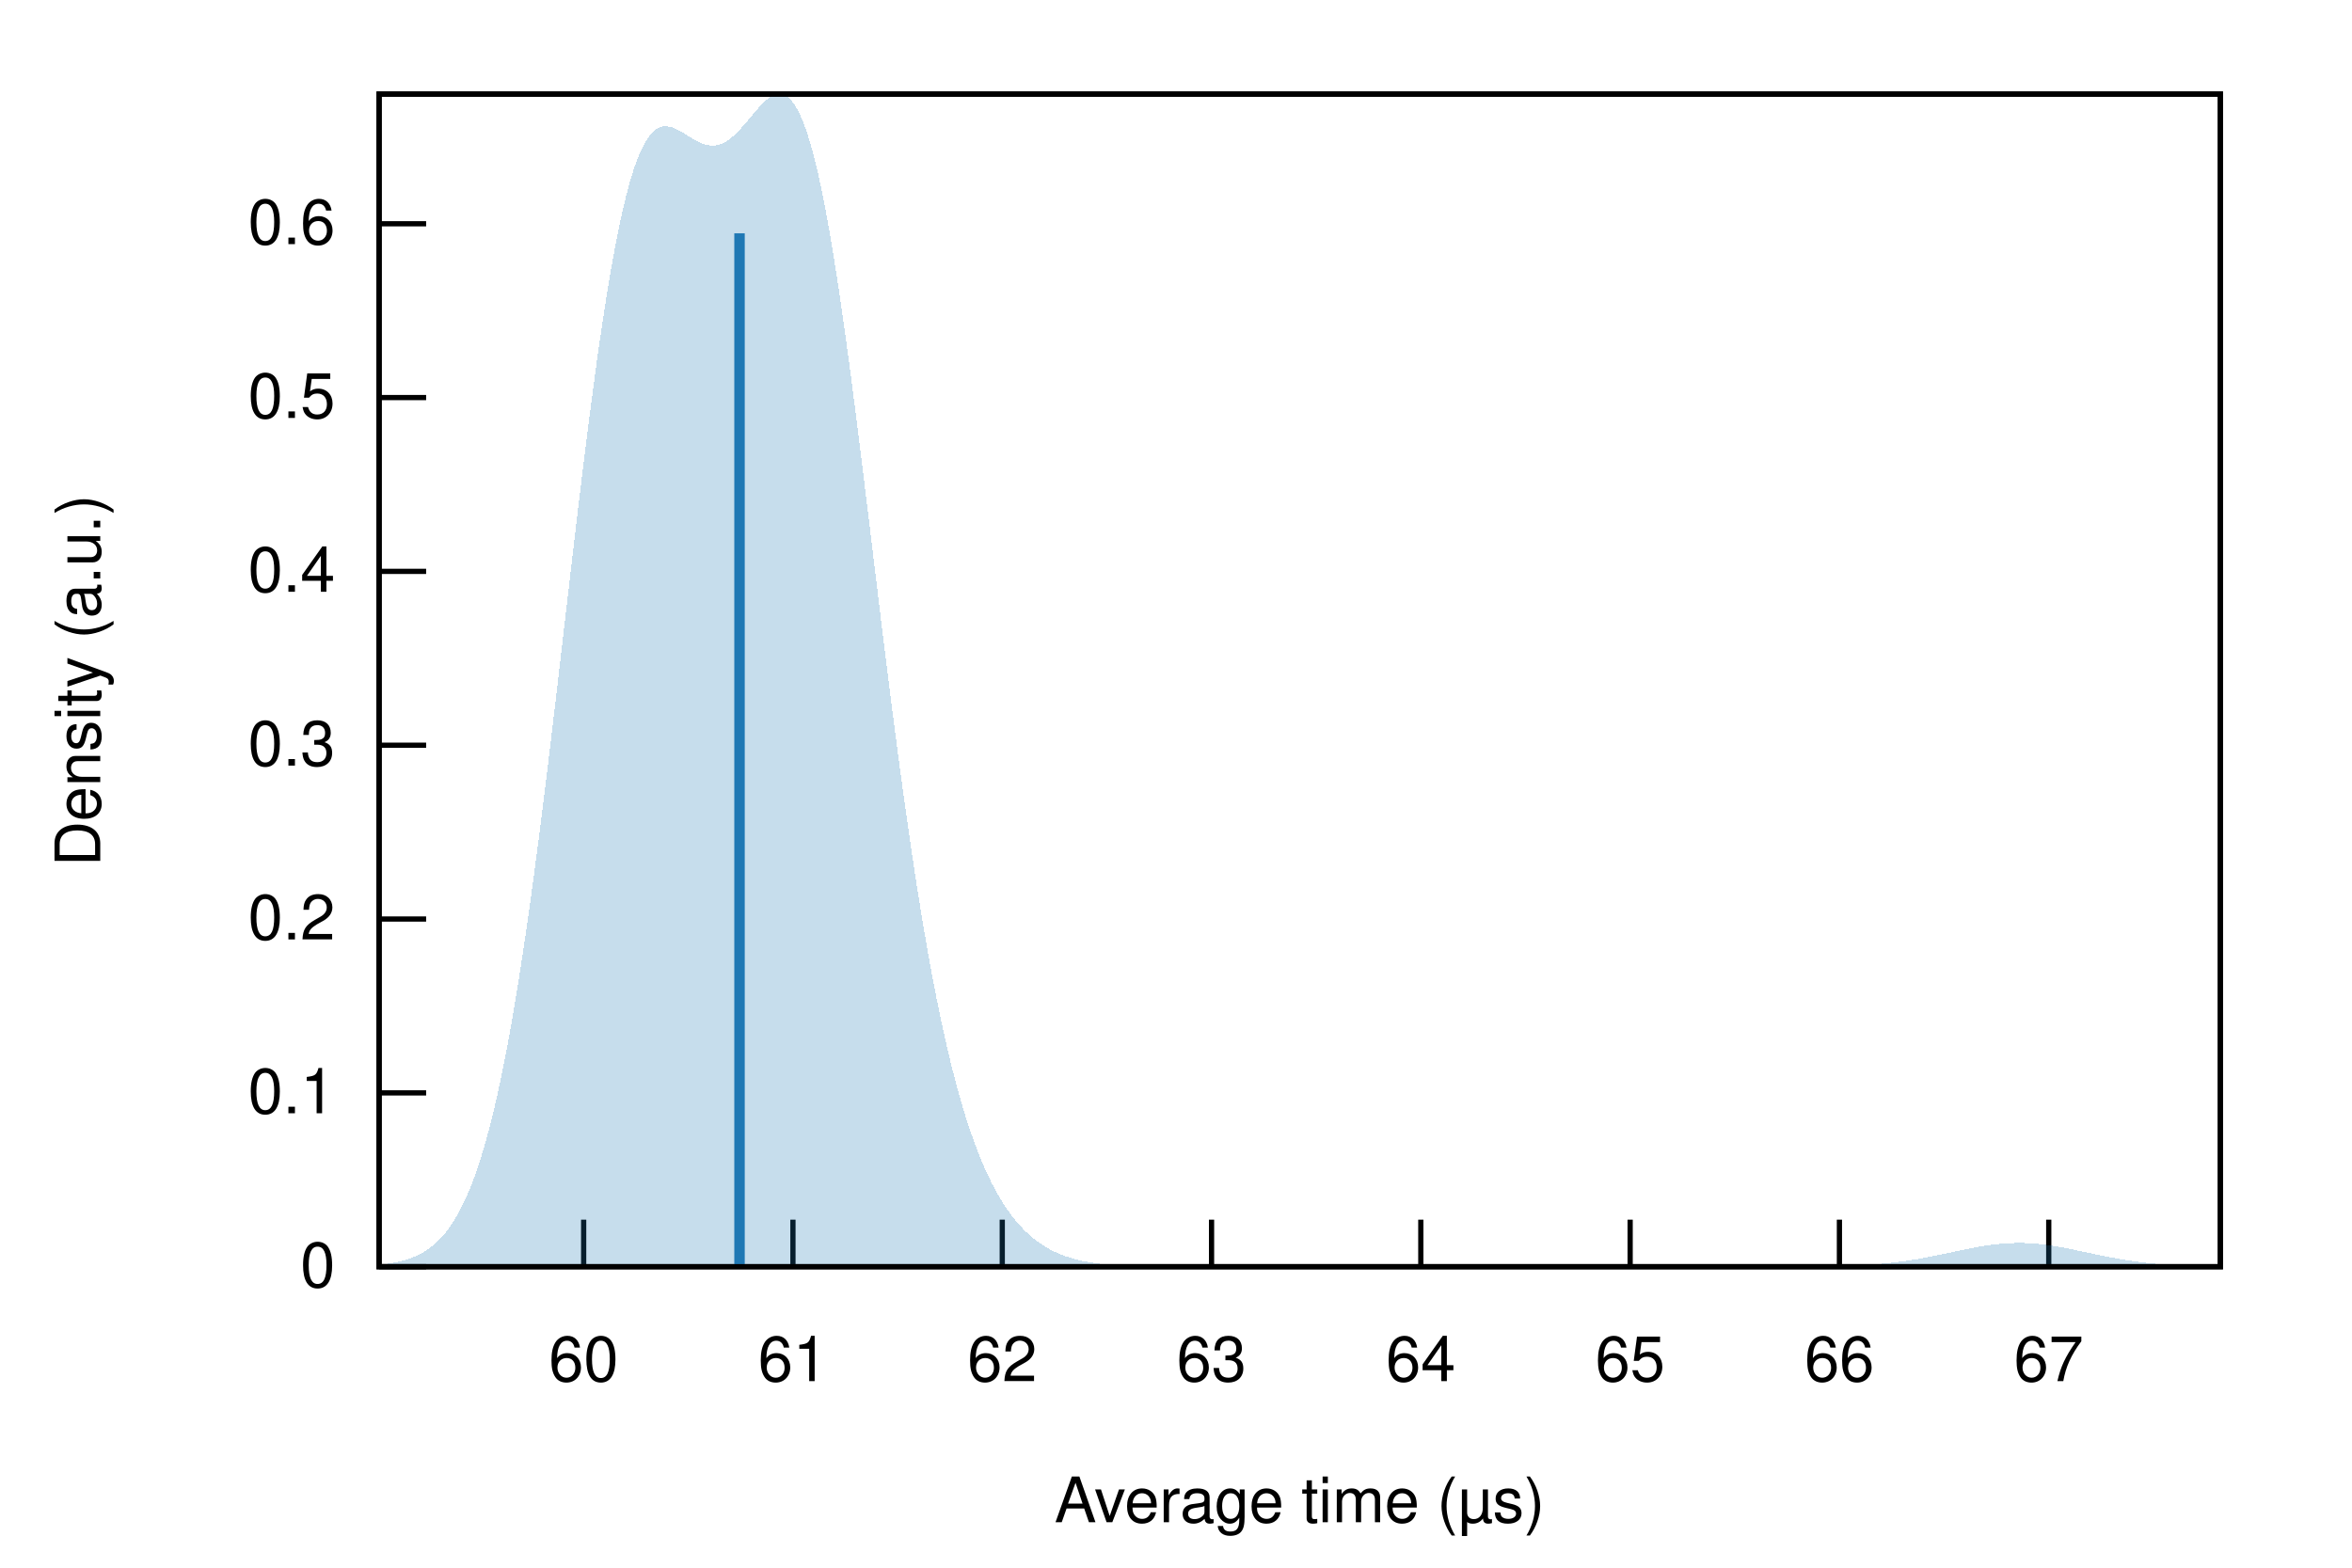
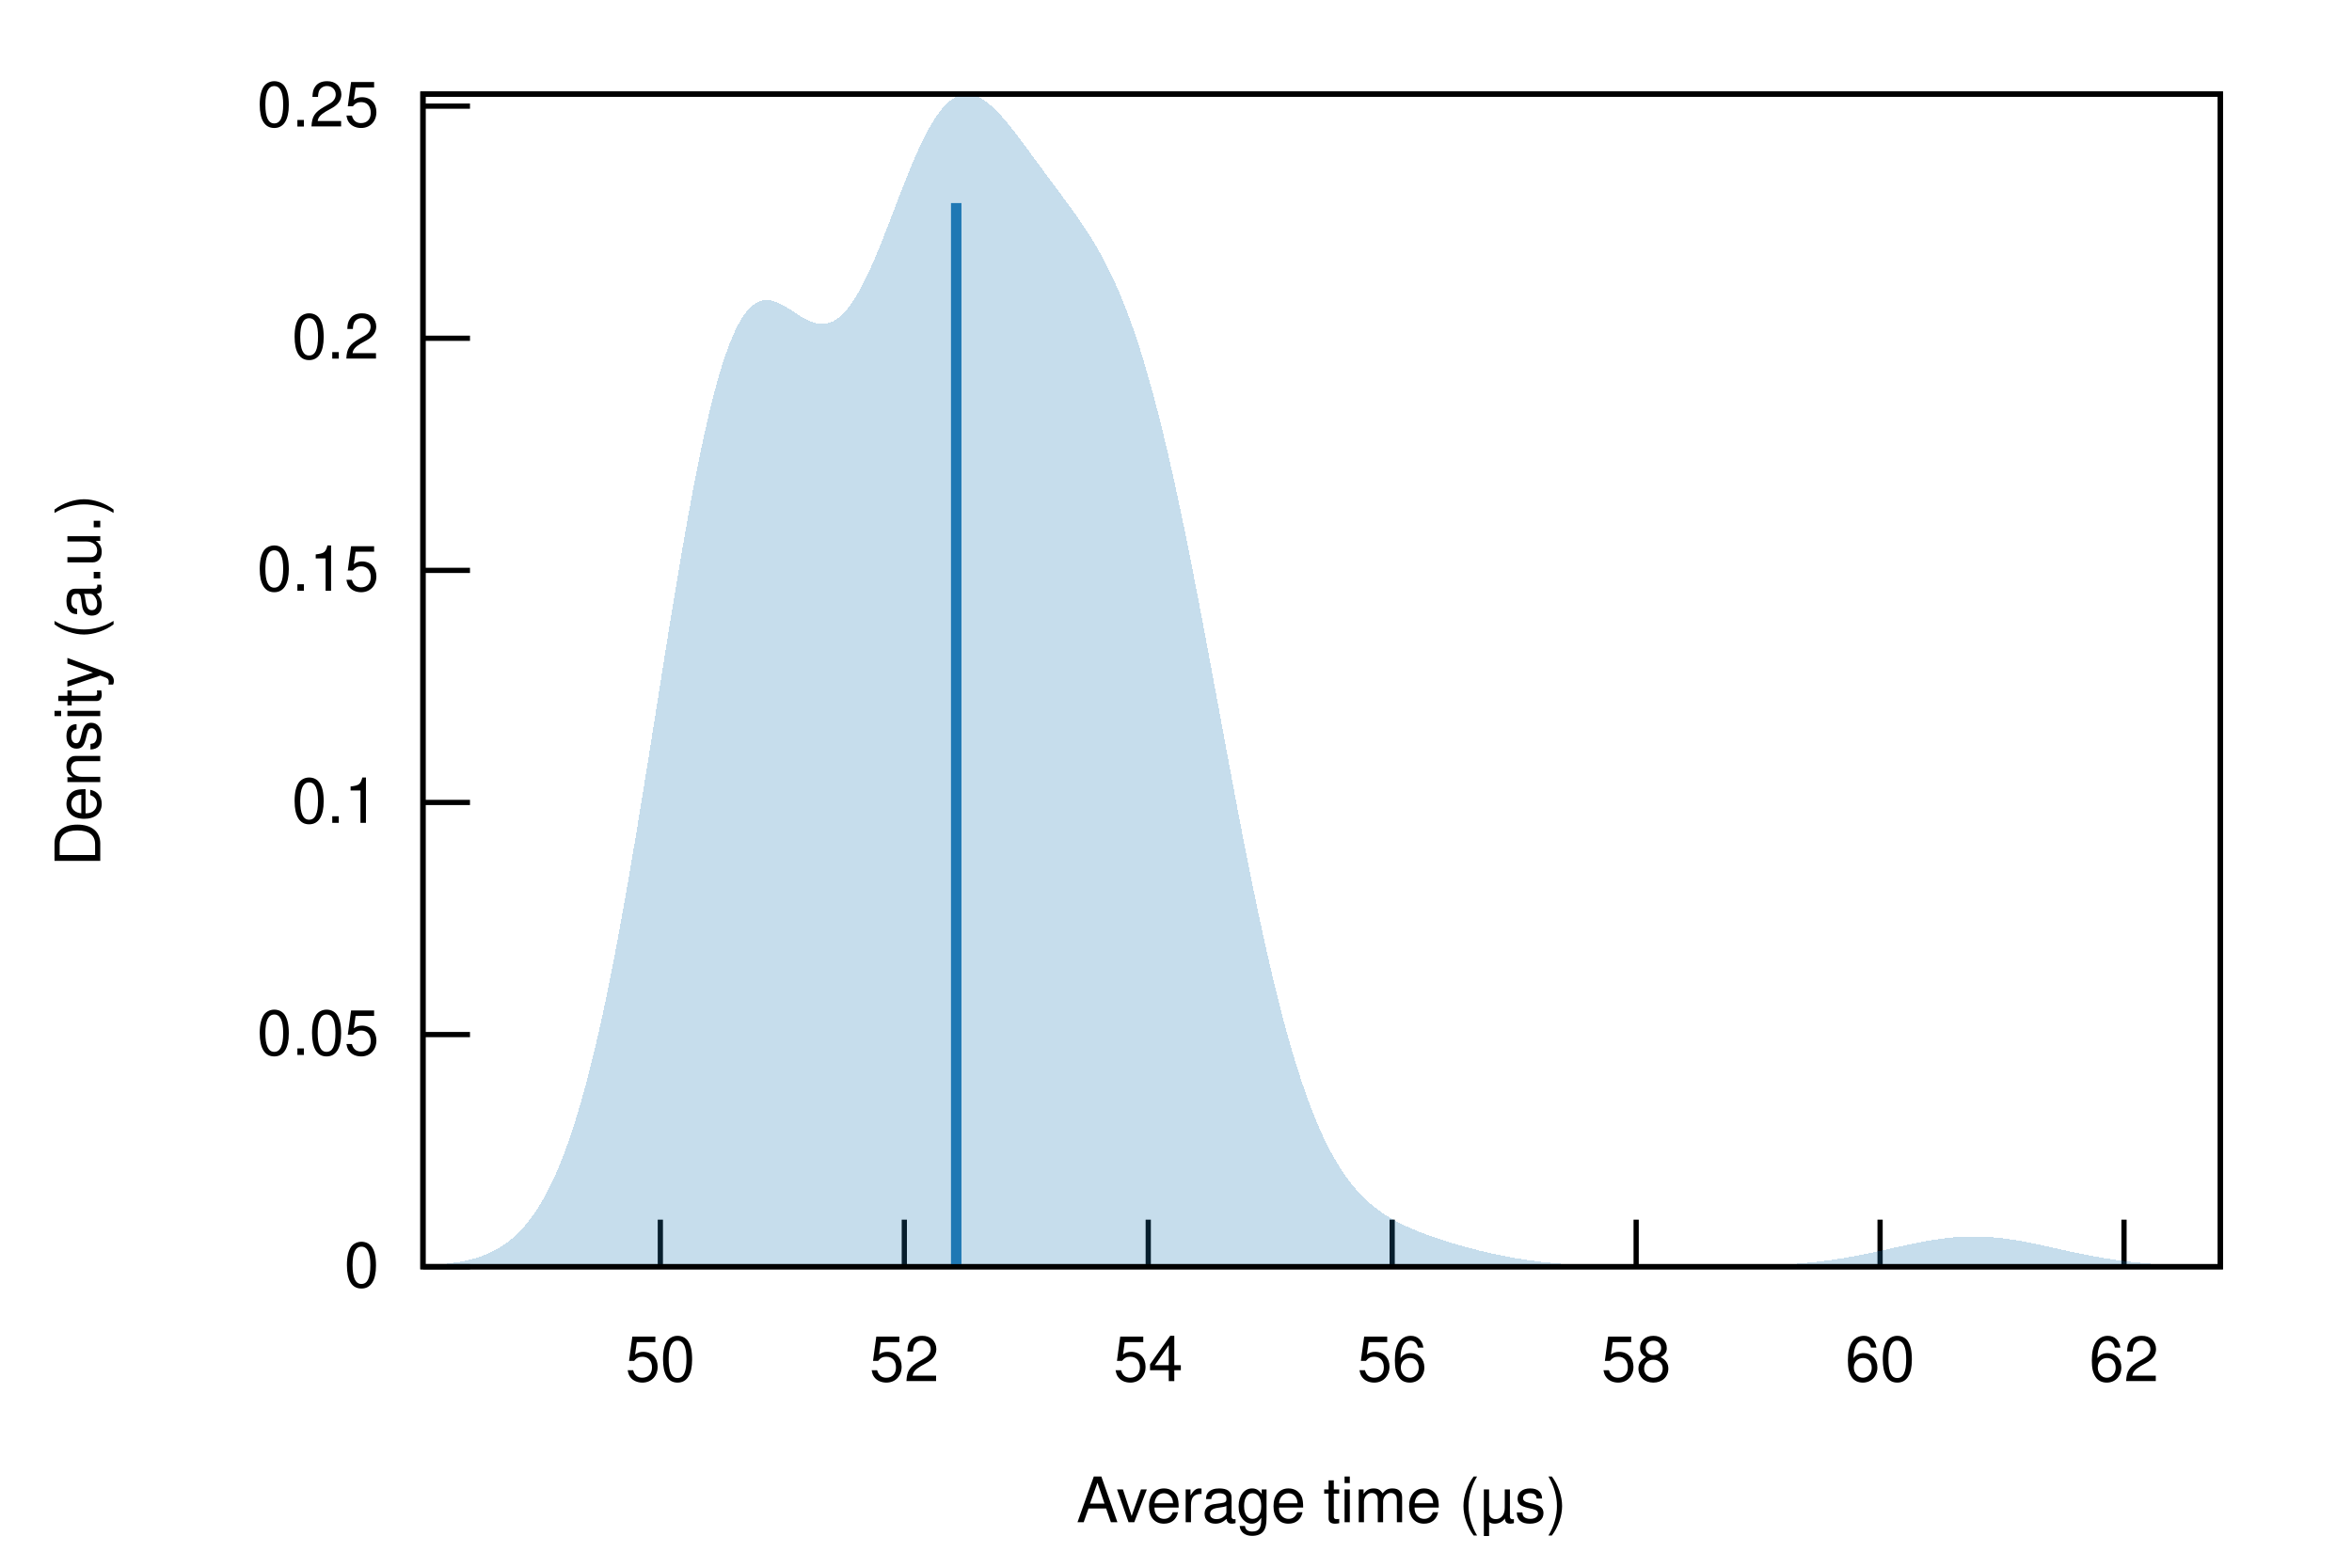
<svg xmlns="http://www.w3.org/2000/svg" xmlns:xlink="http://www.w3.org/1999/xlink" viewBox="0 0 450 300">
  <g id="gnuplot_canvas">
    <rect x="0" y="0" width="450" height="300" fill="none" />
    <defs>
      <circle id="gpDot" r="0.5" stroke-width="0.5" stroke="currentColor" />
      <path id="gpPt0" stroke-width="0.222" stroke="currentColor" d="M-1,0 h2 M0,-1 v2" />
      <path id="gpPt1" stroke-width="0.222" stroke="currentColor" d="M-1,-1 L1,1 M1,-1 L-1,1" />
      <path id="gpPt2" stroke-width="0.222" stroke="currentColor" d="M-1,0 L1,0 M0,-1 L0,1 M-1,-1 L1,1 M-1,1 L1,-1" />
      <rect id="gpPt3" stroke-width="0.222" stroke="currentColor" x="-1" y="-1" width="2" height="2" />
      <rect id="gpPt4" stroke-width="0.222" stroke="currentColor" fill="currentColor" x="-1" y="-1" width="2" height="2" />
      <circle id="gpPt5" stroke-width="0.222" stroke="currentColor" cx="0" cy="0" r="1" />
      <use xlink:href="#gpPt5" id="gpPt6" fill="currentColor" stroke="none" />
      <path id="gpPt7" stroke-width="0.222" stroke="currentColor" d="M0,-1.33 L-1.33,0.67 L1.33,0.67 z" />
      <use xlink:href="#gpPt7" id="gpPt8" fill="currentColor" stroke="none" />
      <use xlink:href="#gpPt7" id="gpPt9" stroke="currentColor" transform="rotate(180)" />
      <use xlink:href="#gpPt9" id="gpPt10" fill="currentColor" stroke="none" />
      <use xlink:href="#gpPt3" id="gpPt11" stroke="currentColor" transform="rotate(45)" />
      <use xlink:href="#gpPt11" id="gpPt12" fill="currentColor" stroke="none" />
      <path id="gpPt13" stroke-width="0.222" stroke="currentColor" d="M0,1.330 L1.265,0.411 L0.782,-1.067 L-0.782,-1.076 L-1.265,0.411 z" />
      <use xlink:href="#gpPt13" id="gpPt14" fill="currentColor" stroke="none" />
      <filter id="textbox" filterUnits="objectBoundingBox" x="0" y="0" height="1" width="1">
        <feFlood flood-color="white" flood-opacity="1" result="bgnd" />
        <feComposite in="SourceGraphic" in2="bgnd" operator="atop" />
      </filter>
      <filter id="greybox" filterUnits="objectBoundingBox" x="0" y="0" height="1" width="1">
        <feFlood flood-color="lightgrey" flood-opacity="1" result="grey" />
        <feComposite in="SourceGraphic" in2="grey" operator="atop" />
      </filter>
    </defs>
    <g fill="none" color="white" stroke="currentColor" stroke-width="1.00" stroke-linecap="butt" stroke-linejoin="miter">
</g>
    <g fill="none" color="black" stroke="currentColor" stroke-width="1.00" stroke-linecap="butt" stroke-linejoin="miter">
-       <path stroke="black" d="M72.53,242.40 L81.53,242.40  " />
-       <g transform="translate(64.14,246.30)" stroke="none" fill="black" font-family="Helvetica" font-size="12.00" text-anchor="end">
+       <path stroke="black" d="M80.92,242.40 L89.92,242.40  " />
+       <g transform="translate(72.53,246.30)" stroke="none" fill="black" font-family="Helvetica" font-size="12.00" text-anchor="end">
        <text>
          <tspan font-family="Helvetica"> 0</tspan>
        </text>
      </g>
    </g>
    <g fill="none" color="black" stroke="currentColor" stroke-width="1.00" stroke-linecap="butt" stroke-linejoin="miter">
-       <path stroke="black" d="M72.53,209.14 L81.53,209.14  " />
-       <g transform="translate(64.14,213.04)" stroke="none" fill="black" font-family="Helvetica" font-size="12.00" text-anchor="end">
+       <path stroke="black" d="M80.92,197.98 L89.92,197.98  " />
+       <g transform="translate(72.53,201.88)" stroke="none" fill="black" font-family="Helvetica" font-size="12.00" text-anchor="end">
+         <text>
+           <tspan font-family="Helvetica"> 0.05</tspan>
+         </text>
+       </g>
+     </g>
+     <g fill="none" color="black" stroke="currentColor" stroke-width="1.00" stroke-linecap="butt" stroke-linejoin="miter">
+       <path stroke="black" d="M80.92,153.56 L89.92,153.56  " />
+       <g transform="translate(72.53,157.46)" stroke="none" fill="black" font-family="Helvetica" font-size="12.00" text-anchor="end">
        <text>
          <tspan font-family="Helvetica"> 0.1</tspan>
        </text>
      </g>
    </g>
    <g fill="none" color="black" stroke="currentColor" stroke-width="1.00" stroke-linecap="butt" stroke-linejoin="miter">
-       <path stroke="black" d="M72.53,175.87 L81.53,175.87  " />
-       <g transform="translate(64.14,179.77)" stroke="none" fill="black" font-family="Helvetica" font-size="12.00" text-anchor="end">
+       <path stroke="black" d="M80.92,109.15 L89.92,109.15  " />
+       <g transform="translate(72.53,113.05)" stroke="none" fill="black" font-family="Helvetica" font-size="12.00" text-anchor="end">
+         <text>
+           <tspan font-family="Helvetica"> 0.15</tspan>
+         </text>
+       </g>
+     </g>
+     <g fill="none" color="black" stroke="currentColor" stroke-width="1.00" stroke-linecap="butt" stroke-linejoin="miter">
+       <path stroke="black" d="M80.92,64.73 L89.92,64.73  " />
+       <g transform="translate(72.53,68.63)" stroke="none" fill="black" font-family="Helvetica" font-size="12.00" text-anchor="end">
        <text>
          <tspan font-family="Helvetica"> 0.2</tspan>
        </text>
      </g>
    </g>
    <g fill="none" color="black" stroke="currentColor" stroke-width="1.00" stroke-linecap="butt" stroke-linejoin="miter">
-       <path stroke="black" d="M72.53,142.61 L81.53,142.61  " />
-       <g transform="translate(64.14,146.51)" stroke="none" fill="black" font-family="Helvetica" font-size="12.00" text-anchor="end">
+       <path stroke="black" d="M80.92,20.31 L89.92,20.31  " />
+       <g transform="translate(72.53,24.21)" stroke="none" fill="black" font-family="Helvetica" font-size="12.00" text-anchor="end">
        <text>
-           <tspan font-family="Helvetica"> 0.3</tspan>
+           <tspan font-family="Helvetica"> 0.25</tspan>
        </text>
      </g>
    </g>
    <g fill="none" color="black" stroke="currentColor" stroke-width="1.00" stroke-linecap="butt" stroke-linejoin="miter">
-       <path stroke="black" d="M72.53,109.34 L81.53,109.34  " />
-       <g transform="translate(64.14,113.24)" stroke="none" fill="black" font-family="Helvetica" font-size="12.00" text-anchor="end">
+       <path stroke="black" d="M126.34,242.40 L126.34,233.40  " />
+       <g transform="translate(126.34,264.30)" stroke="none" fill="black" font-family="Helvetica" font-size="12.00" text-anchor="middle">
        <text>
-           <tspan font-family="Helvetica"> 0.4</tspan>
+           <tspan font-family="Helvetica"> 50</tspan>
        </text>
      </g>
    </g>
    <g fill="none" color="black" stroke="currentColor" stroke-width="1.00" stroke-linecap="butt" stroke-linejoin="miter">
-       <path stroke="black" d="M72.53,76.08 L81.53,76.08  " />
-       <g transform="translate(64.14,79.98)" stroke="none" fill="black" font-family="Helvetica" font-size="12.00" text-anchor="end">
+       <path stroke="black" d="M173.02,242.40 L173.02,233.40  " />
+       <g transform="translate(173.02,264.30)" stroke="none" fill="black" font-family="Helvetica" font-size="12.00" text-anchor="middle">
        <text>
-           <tspan font-family="Helvetica"> 0.5</tspan>
+           <tspan font-family="Helvetica"> 52</tspan>
        </text>
      </g>
    </g>
    <g fill="none" color="black" stroke="currentColor" stroke-width="1.00" stroke-linecap="butt" stroke-linejoin="miter">
-       <path stroke="black" d="M72.53,42.82 L81.53,42.82  " />
-       <g transform="translate(64.14,46.72)" stroke="none" fill="black" font-family="Helvetica" font-size="12.00" text-anchor="end">
+       <path stroke="black" d="M219.69,242.40 L219.69,233.40  " />
+       <g transform="translate(219.69,264.30)" stroke="none" fill="black" font-family="Helvetica" font-size="12.00" text-anchor="middle">
        <text>
-           <tspan font-family="Helvetica"> 0.6</tspan>
+           <tspan font-family="Helvetica"> 54</tspan>
        </text>
      </g>
    </g>
    <g fill="none" color="black" stroke="currentColor" stroke-width="1.00" stroke-linecap="butt" stroke-linejoin="miter">
-       <path stroke="black" d="M111.67,242.40 L111.67,233.40  " />
-       <g transform="translate(111.67,264.30)" stroke="none" fill="black" font-family="Helvetica" font-size="12.00" text-anchor="middle">
+       <path stroke="black" d="M266.36,242.40 L266.36,233.40  " />
+       <g transform="translate(266.36,264.30)" stroke="none" fill="black" font-family="Helvetica" font-size="12.00" text-anchor="middle">
+         <text>
+           <tspan font-family="Helvetica"> 56</tspan>
+         </text>
+       </g>
+     </g>
+     <g fill="none" color="black" stroke="currentColor" stroke-width="1.00" stroke-linecap="butt" stroke-linejoin="miter">
+       <path stroke="black" d="M313.04,242.40 L313.04,233.40  " />
+       <g transform="translate(313.04,264.30)" stroke="none" fill="black" font-family="Helvetica" font-size="12.00" text-anchor="middle">
+         <text>
+           <tspan font-family="Helvetica"> 58</tspan>
+         </text>
+       </g>
+     </g>
+     <g fill="none" color="black" stroke="currentColor" stroke-width="1.00" stroke-linecap="butt" stroke-linejoin="miter">
+       <path stroke="black" d="M359.71,242.40 L359.71,233.40  " />
+       <g transform="translate(359.71,264.30)" stroke="none" fill="black" font-family="Helvetica" font-size="12.00" text-anchor="middle">
        <text>
          <tspan font-family="Helvetica"> 60</tspan>
        </text>
      </g>
    </g>
    <g fill="none" color="black" stroke="currentColor" stroke-width="1.00" stroke-linecap="butt" stroke-linejoin="miter">
-       <path stroke="black" d="M151.71,242.40 L151.71,233.40  " />
-       <g transform="translate(151.71,264.30)" stroke="none" fill="black" font-family="Helvetica" font-size="12.00" text-anchor="middle">
-         <text>
-           <tspan font-family="Helvetica"> 61</tspan>
-         </text>
-       </g>
-     </g>
-     <g fill="none" color="black" stroke="currentColor" stroke-width="1.00" stroke-linecap="butt" stroke-linejoin="miter">
-       <path stroke="black" d="M191.76,242.40 L191.76,233.40  " />
-       <g transform="translate(191.76,264.30)" stroke="none" fill="black" font-family="Helvetica" font-size="12.00" text-anchor="middle">
+       <path stroke="black" d="M406.38,242.40 L406.38,233.40  " />
+       <g transform="translate(406.38,264.30)" stroke="none" fill="black" font-family="Helvetica" font-size="12.00" text-anchor="middle">
        <text>
          <tspan font-family="Helvetica"> 62</tspan>
        </text>
      </g>
    </g>
    <g fill="none" color="black" stroke="currentColor" stroke-width="1.00" stroke-linecap="butt" stroke-linejoin="miter">
-       <path stroke="black" d="M231.80,242.40 L231.80,233.40  " />
-       <g transform="translate(231.80,264.30)" stroke="none" fill="black" font-family="Helvetica" font-size="12.00" text-anchor="middle">
-         <text>
-           <tspan font-family="Helvetica"> 63</tspan>
-         </text>
-       </g>
-     </g>
-     <g fill="none" color="black" stroke="currentColor" stroke-width="1.00" stroke-linecap="butt" stroke-linejoin="miter">
-       <path stroke="black" d="M271.84,242.40 L271.84,233.40  " />
-       <g transform="translate(271.84,264.30)" stroke="none" fill="black" font-family="Helvetica" font-size="12.00" text-anchor="middle">
-         <text>
-           <tspan font-family="Helvetica"> 64</tspan>
-         </text>
-       </g>
-     </g>
-     <g fill="none" color="black" stroke="currentColor" stroke-width="1.00" stroke-linecap="butt" stroke-linejoin="miter">
-       <path stroke="black" d="M311.89,242.40 L311.89,233.40  " />
-       <g transform="translate(311.89,264.30)" stroke="none" fill="black" font-family="Helvetica" font-size="12.00" text-anchor="middle">
-         <text>
-           <tspan font-family="Helvetica"> 65</tspan>
-         </text>
-       </g>
-     </g>
-     <g fill="none" color="black" stroke="currentColor" stroke-width="1.00" stroke-linecap="butt" stroke-linejoin="miter">
-       <path stroke="black" d="M351.93,242.40 L351.93,233.40  " />
-       <g transform="translate(351.93,264.30)" stroke="none" fill="black" font-family="Helvetica" font-size="12.00" text-anchor="middle">
-         <text>
-           <tspan font-family="Helvetica"> 66</tspan>
-         </text>
-       </g>
-     </g>
-     <g fill="none" color="black" stroke="currentColor" stroke-width="1.00" stroke-linecap="butt" stroke-linejoin="miter">
-       <path stroke="black" d="M391.98,242.40 L391.98,233.40  " />
-       <g transform="translate(391.98,264.30)" stroke="none" fill="black" font-family="Helvetica" font-size="12.00" text-anchor="middle">
-         <text>
-           <tspan font-family="Helvetica"> 67</tspan>
-         </text>
-       </g>
-     </g>
-     <g fill="none" color="black" stroke="currentColor" stroke-width="1.00" stroke-linecap="butt" stroke-linejoin="miter">
</g>
    <g fill="none" color="black" stroke="currentColor" stroke-width="1.00" stroke-linecap="butt" stroke-linejoin="miter">
-       <path stroke="black" d="M72.53,18.01 L72.53,242.40 L424.82,242.40 L424.82,18.01 L72.53,18.01 Z  " />
+       <path stroke="black" d="M80.92,18.01 L80.92,242.40 L424.82,242.40 L424.82,18.01 L80.92,18.01 Z  " />
    </g>
    <g fill="none" color="black" stroke="currentColor" stroke-width="1.00" stroke-linecap="butt" stroke-linejoin="miter">
</g>
    <g id="gnuplot_plot_1">
      <g fill="none" color="black" stroke="currentColor" stroke-width="1.00" stroke-linecap="butt" stroke-linejoin="miter">
        <g stroke="none" shape-rendering="crispEdges">
-           <polygon fill="rgb( 31, 120, 180)" fill-opacity="0.25" points="72.53,242.03 73.24,241.96 73.94,241.87 74.65,241.76 75.35,241.64 76.06,241.50 76.77,241.34 77.47,241.14 78.18,240.92 78.88,240.66 79.59,240.36 80.30,240.02 81.00,239.63 81.71,239.18 82.41,238.67 83.12,238.10 83.83,237.44 84.53,236.71 85.24,235.88 85.94,234.95 86.65,233.91 87.36,232.76 88.06,231.48 88.77,230.06 89.47,228.50 90.18,226.78 90.89,224.90 91.59,222.84 92.30,220.60 93.00,218.17 93.71,215.54 94.42,212.71 95.12,209.67 95.83,206.41 96.53,202.93 97.24,199.23 97.95,195.30 98.65,191.16 99.36,186.80 100.06,182.22 100.77,177.43 101.48,172.45 102.18,167.28 102.89,161.93 103.59,156.42 104.30,150.76 105.01,144.98 105.71,139.10 106.42,133.12 107.12,127.09 107.83,121.02 108.54,114.95 109.24,108.89 109.95,102.87 110.65,96.93 111.36,91.08 112.07,85.36 112.77,79.80 113.48,74.41 114.18,69.23 114.89,64.27 115.60,59.56 116.30,55.12 117.01,50.95 117.71,47.08 118.42,43.52 119.13,40.27 119.83,37.33 120.54,34.72 121.24,32.42 121.95,30.43 122.66,28.75 123.36,27.35 124.07,26.24 124.77,25.39 125.48,24.77 126.19,24.38 126.89,24.18 127.60,24.16 128.30,24.28 129.01,24.52 129.72,24.85 130.42,25.24 131.13,25.68 131.83,26.12 132.54,26.56 133.25,26.96 133.95,27.31 134.66,27.58 135.36,27.77 136.07,27.86 136.78,27.84 137.48,27.70 138.19,27.45 138.89,27.09 139.60,26.61 140.31,26.03 141.01,25.37 141.72,24.63 142.42,23.83 143.13,22.99 143.84,22.14 144.54,21.30 145.25,20.50 145.95,19.76 146.66,19.11 147.37,18.59 148.07,18.21 148.78,18.01 149.48,18.01 150.19,18.24 150.90,18.72 151.60,19.46 152.31,20.50 153.01,21.83 153.72,23.48 154.43,25.45 155.13,27.75 155.84,30.38 156.54,33.33 157.25,36.61 157.96,40.19 158.66,44.08 159.37,48.26 160.07,52.70 160.78,57.39 161.48,62.31 162.19,67.44 162.90,72.74 163.60,78.20 164.31,83.78 165.01,89.46 165.72,95.22 166.43,101.02 167.13,106.85 167.84,112.67 168.54,118.46 169.25,124.20 169.96,129.87 170.66,135.45 171.37,140.92 172.07,146.26 172.78,151.47 173.49,156.53 174.19,161.43 174.90,166.16 175.60,170.72 176.31,175.10 177.02,179.30 177.72,183.31 178.43,187.14 179.13,190.79 179.84,194.26 180.55,197.55 181.25,200.66 181.96,203.60 182.66,206.38 183.37,209.00 184.08,211.47 184.78,213.78 185.49,215.96 186.19,217.99 186.90,219.90 187.61,221.69 188.31,223.35 189.02,224.91 189.72,226.36 190.43,227.71 191.14,228.96 191.84,230.13 192.55,231.21 193.25,232.21 193.96,233.14 194.67,233.99 195.37,234.78 196.08,235.51 196.78,236.18 197.49,236.79 198.20,237.36 198.90,237.87 199.61,238.34 200.31,238.77 201.02,239.16 201.73,239.52 202.43,239.84 203.14,240.13 203.84,240.39 204.55,240.62 205.26,240.84 205.96,241.03 206.67,241.20 207.37,241.35 208.08,241.48 208.79,241.60 209.49,241.71 210.20,241.80 210.90,241.88 211.61,241.95 212.32,242.01 213.02,242.07 213.73,242.12 214.43,242.16 215.14,242.20 215.85,242.23 216.55,242.25 217.26,242.28 217.96,242.30 218.67,242.31 219.38,242.33 220.08,242.34 220.79,242.35 221.49,242.36 222.20,242.37 222.91,242.37 223.61,242.38 224.32,242.38 225.02,242.38 225.73,242.39 226.44,242.39 227.14,242.39 227.85,242.39 228.55,242.39 229.26,242.40 229.97,242.40 230.67,242.40 231.38,242.40 232.08,242.40 232.79,242.40 233.50,242.40 234.20,242.40 234.91,242.40 235.61,242.40 236.32,242.40 237.03,242.40 237.73,242.40 238.44,242.40 239.14,242.40 239.85,242.40 240.56,242.40 241.26,242.40 241.97,242.40 242.67,242.40 243.38,242.40 244.09,242.40 244.79,242.40 245.50,242.40 246.20,242.40 246.91,242.40 247.62,242.40 248.32,242.40 249.03,242.40 249.73,242.40 250.44,242.40 251.15,242.40 251.85,242.40 252.56,242.40 253.26,242.40 253.97,242.40 254.68,242.40 255.38,242.40 256.09,242.40 256.79,242.40 257.50,242.40 258.21,242.40 258.91,242.40 259.62,242.40 260.32,242.40 261.03,242.40 261.74,242.40 262.44,242.40 263.15,242.40 263.85,242.40 264.56,242.40 265.27,242.40 265.97,242.40 266.68,242.40 267.38,242.40 268.09,242.40 268.80,242.40 269.50,242.40 270.21,242.40 270.91,242.40 271.62,242.40 272.33,242.40 273.03,242.40 273.74,242.40 274.44,242.40 275.15,242.40 275.86,242.40 276.56,242.40 277.27,242.40 277.97,242.40 278.68,242.40 279.39,242.40 280.09,242.40 280.80,242.40 281.50,242.40 282.21,242.40 282.92,242.40 283.62,242.40 284.33,242.40 285.03,242.40 285.74,242.40 286.45,242.40 287.15,242.40 287.86,242.40 288.56,242.40 289.27,242.40 289.98,242.40 290.68,242.40 291.39,242.40 292.09,242.40 292.80,242.40 293.51,242.40 294.21,242.40 294.92,242.40 295.62,242.40 296.33,242.40 297.04,242.40 297.74,242.40 298.45,242.40 299.15,242.40 299.86,242.40 300.57,242.40 301.27,242.40 301.98,242.40 302.68,242.40 303.39,242.40 304.10,242.40 304.80,242.40 305.51,242.40 306.21,242.40 306.92,242.40 307.63,242.40 308.33,242.40 309.04,242.40 309.74,242.40 310.45,242.40 311.16,242.40 311.86,242.40 312.57,242.40 313.27,242.40 313.98,242.40 314.69,242.40 315.39,242.40 316.10,242.40 316.80,242.40 317.51,242.40 318.22,242.40 318.92,242.40 319.63,242.40 320.33,242.40 321.04,242.40 321.75,242.40 322.45,242.40 323.16,242.40 323.86,242.40 324.57,242.40 325.28,242.40 325.98,242.40 326.69,242.40 327.39,242.40 328.10,242.40 328.81,242.40 329.51,242.40 330.22,242.40 330.92,242.40 331.63,242.40 332.34,242.40 333.04,242.40 333.75,242.40 334.45,242.40 335.16,242.40 335.87,242.40 336.57,242.40 337.28,242.40 337.98,242.40 338.69,242.40 339.39,242.39 340.10,242.39 340.81,242.39 341.51,242.39 342.22,242.39 342.92,242.38 343.63,242.38 344.34,242.38 345.04,242.37 345.75,242.37 346.45,242.36 347.16,242.36 347.87,242.35 348.57,242.34 349.28,242.33 349.98,242.31 350.69,242.30 351.40,242.28 352.10,242.27 352.81,242.25 353.51,242.22 354.22,242.20 354.93,242.17 355.63,242.13 356.34,242.10 357.04,242.05 357.75,242.01 358.46,241.96 359.16,241.90 359.87,241.84 360.57,241.78 361.28,241.71 361.99,241.63 362.69,241.55 363.40,241.46 364.10,241.37 364.81,241.27 365.52,241.16 366.22,241.05 366.93,240.93 367.63,240.80 368.34,240.67 369.05,240.54 369.75,240.40 370.46,240.26 371.16,240.11 371.87,239.97 372.58,239.82 373.28,239.66 373.99,239.51 374.69,239.36 375.40,239.21 376.11,239.07 376.81,238.93 377.52,238.79 378.22,238.66 378.93,238.53 379.64,238.42 380.34,238.31 381.05,238.21 381.75,238.12 382.46,238.05 383.17,237.98 383.87,237.93 384.58,237.89 385.28,237.87 385.99,237.86 386.70,237.86 387.40,237.87 388.11,237.90 388.81,237.94 389.52,238.00 390.23,238.07 390.93,238.15 391.64,238.24 392.34,238.34 393.05,238.45 393.76,238.57 394.46,238.69 395.17,238.83 395.87,238.97 396.58,239.11 397.29,239.26 397.99,239.41 398.70,239.56 399.40,239.71 400.11,239.86 400.82,240.01 401.52,240.16 402.23,240.30 402.93,240.44 403.64,240.58 404.35,240.71 405.05,240.84 405.76,240.96 406.46,241.08 407.17,241.19 407.88,241.30 408.58,241.40 409.29,241.49 409.99,241.57 410.70,241.66 411.41,241.73 412.11,241.80 412.82,241.86 413.52,241.92 414.23,241.97 414.94,242.02 415.64,242.07 416.35,242.11 417.05,242.14 417.76,242.17 418.47,242.20 419.17,242.23 419.88,242.25 420.58,242.27 421.29,242.29 422.00,242.30 422.70,242.32 423.41,242.33 424.11,242.34 424.82,242.35 424.82,242.40 424.11,242.40 423.41,242.40 422.70,242.40 422.00,242.40 421.29,242.40 420.58,242.40 419.88,242.40 419.17,242.40 418.47,242.40 417.76,242.40 417.05,242.40 416.35,242.40 415.64,242.40 414.94,242.40 414.23,242.40 413.52,242.40 412.82,242.40 412.11,242.40 411.41,242.40 410.70,242.40 409.99,242.40 409.29,242.40 408.58,242.40 407.88,242.40 407.17,242.40 406.46,242.40 405.76,242.40 405.05,242.40 404.35,242.40 403.64,242.40 402.93,242.40 402.23,242.40 401.52,242.40 400.82,242.40 400.11,242.40 399.40,242.40 398.70,242.40 397.99,242.40 397.29,242.40 396.58,242.40 395.87,242.40 395.17,242.40 394.46,242.40 393.76,242.40 393.05,242.40 392.34,242.40 391.64,242.40 390.93,242.40 390.23,242.40 389.52,242.40 388.81,242.40 388.11,242.40 387.40,242.40 386.70,242.40 385.99,242.40 385.28,242.40 384.58,242.40 383.87,242.40 383.17,242.40 382.46,242.40 381.75,242.40 381.05,242.40 380.34,242.40 379.64,242.40 378.93,242.40 378.22,242.40 377.52,242.40 376.81,242.40 376.11,242.40 375.40,242.40 374.69,242.40 373.99,242.40 373.28,242.40 372.58,242.40 371.87,242.40 371.16,242.40 370.46,242.40 369.75,242.40 369.05,242.40 368.34,242.40 367.63,242.40 366.93,242.40 366.22,242.40 365.52,242.40 364.81,242.40 364.10,242.40 363.40,242.40 362.69,242.40 361.99,242.40 361.28,242.40 360.57,242.40 359.87,242.40 359.16,242.40 358.46,242.40 357.75,242.40 357.04,242.40 356.34,242.40 355.63,242.40 354.93,242.40 354.22,242.40 353.51,242.40 352.81,242.40 352.10,242.40 351.40,242.40 350.69,242.40 349.98,242.40 349.28,242.40 348.57,242.40 347.87,242.40 347.16,242.40 346.45,242.40 345.75,242.40 345.04,242.40 344.34,242.40 343.63,242.40 342.92,242.40 342.22,242.40 341.51,242.40 340.81,242.40 340.10,242.40 339.39,242.40 338.69,242.40 337.98,242.40 337.28,242.40 336.57,242.40 335.87,242.40 335.16,242.40 334.45,242.40 333.75,242.40 333.04,242.40 332.34,242.40 331.63,242.40 330.92,242.40 330.22,242.40 329.51,242.40 328.81,242.40 328.10,242.40 327.39,242.40 326.69,242.40 325.98,242.40 325.28,242.40 324.57,242.40 323.86,242.40 323.16,242.40 322.45,242.40 321.75,242.40 321.04,242.40 320.33,242.40 319.63,242.40 318.92,242.40 318.22,242.40 317.51,242.40 316.80,242.40 316.10,242.40 315.39,242.40 314.69,242.40 313.98,242.40 313.27,242.40 312.57,242.40 311.86,242.40 311.16,242.40 310.45,242.40 309.74,242.40 309.04,242.40 308.33,242.40 307.63,242.40 306.92,242.40 306.21,242.40 305.51,242.40 304.80,242.40 304.10,242.40 303.39,242.40 302.68,242.40 301.98,242.40 301.27,242.40 300.57,242.40 299.86,242.40 299.15,242.40 298.45,242.40 297.74,242.40 297.04,242.40 296.33,242.40 295.62,242.40 294.92,242.40 294.21,242.40 293.51,242.40 292.80,242.40 292.09,242.40 291.39,242.40 290.68,242.40 289.98,242.40 289.27,242.40 288.56,242.40 287.86,242.40 287.15,242.40 286.45,242.40 285.74,242.40 285.03,242.40 284.33,242.40 283.62,242.40 282.92,242.40 282.21,242.40 281.50,242.40 280.80,242.40 280.09,242.40 279.39,242.40 278.68,242.40 277.97,242.40 277.27,242.40 276.56,242.40 275.86,242.40 275.15,242.40 274.44,242.40 273.74,242.40 273.03,242.40 272.33,242.40 271.62,242.40 270.91,242.40 270.21,242.40 269.50,242.40 268.80,242.40 268.09,242.40 267.38,242.40 266.68,242.40 265.97,242.40 265.27,242.40 264.56,242.40 263.85,242.40 263.15,242.40 262.44,242.40 261.74,242.40 261.03,242.40 260.32,242.40 259.62,242.40 258.91,242.40 258.21,242.40 257.50,242.40 256.79,242.40 256.09,242.40 255.38,242.40 254.68,242.40 253.97,242.40 253.26,242.40 252.56,242.40 251.85,242.40 251.15,242.40 250.44,242.40 249.73,242.40 249.03,242.40 248.32,242.40 247.62,242.40 246.91,242.40 246.20,242.40 245.50,242.40 244.79,242.40 244.09,242.40 243.38,242.40 242.67,242.40 241.97,242.40 241.26,242.40 240.56,242.40 239.85,242.40 239.14,242.40 238.44,242.40 237.73,242.40 237.03,242.40 236.32,242.40 235.61,242.40 234.91,242.40 234.20,242.40 233.50,242.40 232.79,242.40 232.08,242.40 231.38,242.40 230.67,242.40 229.97,242.40 229.26,242.40 228.55,242.40 227.85,242.40 227.14,242.40 226.44,242.40 225.73,242.40 225.02,242.40 224.32,242.40 223.61,242.40 222.91,242.40 222.20,242.40 221.49,242.40 220.79,242.40 220.08,242.40 219.38,242.40 218.67,242.40 217.96,242.40 217.26,242.40 216.55,242.40 215.85,242.40 215.14,242.40 214.43,242.40 213.73,242.40 213.02,242.40 212.32,242.40 211.61,242.40 210.90,242.40 210.20,242.40 209.49,242.40 208.79,242.40 208.08,242.40 207.37,242.40 206.67,242.40 205.96,242.40 205.26,242.40 204.55,242.40 203.84,242.40 203.14,242.40 202.43,242.40 201.73,242.40 201.02,242.40 200.31,242.40 199.61,242.40 198.90,242.40 198.20,242.40 197.49,242.40 196.78,242.40 196.08,242.40 195.37,242.40 194.67,242.40 193.96,242.40 193.25,242.40 192.55,242.40 191.84,242.40 191.14,242.40 190.43,242.40 189.72,242.40 189.02,242.40 188.31,242.40 187.61,242.40 186.90,242.40 186.19,242.40 185.49,242.40 184.78,242.40 184.08,242.40 183.37,242.40 182.66,242.40 181.96,242.40 181.25,242.40 180.55,242.40 179.84,242.40 179.13,242.40 178.43,242.40 177.72,242.40 177.02,242.40 176.31,242.40 175.60,242.40 174.90,242.40 174.19,242.40 173.49,242.40 172.78,242.40 172.07,242.40 171.37,242.40 170.66,242.40 169.96,242.40 169.25,242.40 168.54,242.40 167.84,242.40 167.13,242.40 166.43,242.40 165.72,242.40 165.01,242.40 164.31,242.40 163.60,242.40 162.90,242.40 162.19,242.40 161.48,242.40 160.78,242.40 160.07,242.40 159.37,242.40 158.66,242.40 157.96,242.40 157.25,242.40 156.54,242.40 155.84,242.40 155.13,242.40 154.43,242.40 153.72,242.40 153.01,242.40 152.31,242.40 151.60,242.40 150.90,242.40 150.19,242.40 149.48,242.40 148.78,242.40 148.07,242.40 147.37,242.40 146.66,242.40 145.95,242.40 145.25,242.40 144.54,242.40 143.84,242.40 143.13,242.40 142.42,242.40 141.72,242.40 141.01,242.40 140.31,242.40 139.60,242.40 138.89,242.40 138.19,242.40 137.48,242.40 136.78,242.40 136.07,242.40 135.36,242.40 134.66,242.40 133.95,242.40 133.25,242.40 132.54,242.40 131.83,242.40 131.13,242.40 130.42,242.40 129.72,242.40 129.01,242.40 128.30,242.40 127.60,242.40 126.89,242.40 126.19,242.40 125.48,242.40 124.77,242.40 124.07,242.40 123.36,242.40 122.66,242.40 121.95,242.40 121.24,242.40 120.54,242.40 119.83,242.40 119.13,242.40 118.42,242.40 117.71,242.40 117.01,242.40 116.30,242.40 115.60,242.40 114.89,242.40 114.18,242.40 113.48,242.40 112.77,242.40 112.07,242.40 111.36,242.40 110.65,242.40 109.95,242.40 109.24,242.40 108.54,242.40 107.83,242.40 107.12,242.40 106.42,242.40 105.71,242.40 105.01,242.40 104.30,242.40 103.59,242.40 102.89,242.40 102.18,242.40 101.48,242.40 100.77,242.40 100.06,242.40 99.36,242.40 98.65,242.40 97.95,242.40 97.24,242.40 96.53,242.40 95.83,242.40 95.12,242.40 94.42,242.40 93.71,242.40 93.00,242.40 92.30,242.40 91.59,242.40 90.89,242.40 90.18,242.40 89.47,242.40 88.77,242.40 88.06,242.40 87.36,242.40 86.65,242.40 85.94,242.40 85.24,242.40 84.53,242.40 83.83,242.40 83.12,242.40 82.41,242.40 81.71,242.40 81.00,242.40 80.30,242.40 79.59,242.40 78.88,242.40 78.18,242.40 77.47,242.40 76.77,242.40 76.06,242.40 75.35,242.40 74.65,242.40 73.94,242.40 73.24,242.40 72.53,242.40 " />
+           <polygon fill="rgb( 31, 120, 180)" fill-opacity="0.25" points="80.92,242.18 81.61,242.15 82.30,242.11 82.99,242.06 83.68,242.01 84.37,241.95 85.06,241.88 85.74,241.80 86.43,241.71 87.12,241.61 87.81,241.50 88.50,241.37 89.19,241.23 89.88,241.06 90.57,240.88 91.26,240.68 91.95,240.45 92.64,240.19 93.33,239.91 94.01,239.59 94.70,239.25 95.39,238.86 96.08,238.43 96.77,237.96 97.46,237.44 98.15,236.86 98.84,236.24 99.53,235.55 100.22,234.80 100.91,233.98 101.60,233.09 102.28,232.12 102.97,231.07 103.66,229.94 104.35,228.71 105.04,227.40 105.73,225.98 106.42,224.45 107.11,222.82 107.80,221.08 108.49,219.22 109.18,217.25 109.87,215.15 110.55,212.93 111.24,210.57 111.93,208.10 112.62,205.49 113.31,202.74 114.00,199.87 114.69,196.87 115.38,193.74 116.07,190.48 116.76,187.10 117.45,183.60 118.14,179.98 118.82,176.25 119.51,172.42 120.20,168.49 120.89,164.47 121.58,160.37 122.27,156.20 122.96,151.98 123.65,147.70 124.34,143.38 125.03,139.04 125.72,134.69 126.41,130.35 127.09,126.01 127.78,121.71 128.47,117.46 129.16,113.26 129.85,109.13 130.54,105.10 131.23,101.16 131.92,97.34 132.61,93.65 133.30,90.10 133.99,86.70 134.68,83.46 135.37,80.39 136.05,77.51 136.74,74.81 137.43,72.31 138.12,70.00 138.81,67.90 139.50,66.00 140.19,64.30 140.88,62.80 141.57,61.50 142.26,60.40 142.95,59.48 143.64,58.75 144.32,58.19 145.01,57.78 145.70,57.53 146.39,57.42 147.08,57.43 147.77,57.55 148.46,57.77 149.15,58.07 149.84,58.42 150.53,58.83 151.22,59.26 151.91,59.71 152.59,60.16 153.28,60.59 153.97,60.99 154.66,61.33 155.35,61.62 156.04,61.83 156.73,61.96 157.42,61.99 158.11,61.92 158.80,61.73 159.49,61.43 160.18,61.00 160.86,60.45 161.55,59.78 162.24,58.98 162.93,58.05 163.62,57.00 164.31,55.84 165.00,54.57 165.69,53.19 166.38,51.72 167.07,50.17 167.76,48.55 168.45,46.87 169.13,45.13 169.82,43.36 170.51,41.57 171.20,39.77 171.89,37.97 172.58,36.18 173.27,34.43 173.96,32.72 174.65,31.06 175.34,29.47 176.03,27.95 176.72,26.52 177.40,25.18 178.09,23.95 178.78,22.82 179.47,21.80 180.16,20.90 180.85,20.13 181.54,19.47 182.23,18.94 182.92,18.53 183.61,18.24 184.30,18.07 184.99,18.01 185.68,18.06 186.36,18.22 187.05,18.48 187.74,18.84 188.43,19.28 189.12,19.79 189.81,20.39 190.50,21.04 191.19,21.75 191.88,22.52 192.57,23.32 193.26,24.16 193.95,25.04 194.63,25.93 195.32,26.84 196.01,27.77 196.70,28.70 197.39,29.64 198.08,30.58 198.77,31.52 199.46,32.45 200.15,33.38 200.84,34.31 201.53,35.24 202.22,36.17 202.90,37.10 203.59,38.03 204.28,38.96 204.97,39.91 205.66,40.87 206.35,41.85 207.04,42.86 207.73,43.89 208.42,44.96 209.11,46.07 209.80,47.23 210.49,48.44 211.17,49.70 211.86,51.03 212.55,52.43 213.24,53.90 213.93,55.46 214.62,57.09 215.31,58.82 216.00,60.63 216.69,62.55 217.38,64.56 218.07,66.67 218.76,68.89 219.44,71.21 220.13,73.63 220.82,76.16 221.51,78.80 222.20,81.53 222.89,84.37 223.58,87.31 224.27,90.34 224.96,93.46 225.65,96.66 226.34,99.95 227.03,103.31 227.71,106.75 228.40,110.24 229.09,113.79 229.78,117.39 230.47,121.03 231.16,124.71 231.85,128.40 232.54,132.12 233.23,135.84 233.92,139.56 234.61,143.28 235.30,146.97 235.99,150.64 236.67,154.28 237.36,157.87 238.05,161.42 238.74,164.91 239.43,168.34 240.12,171.69 240.81,174.98 241.50,178.18 242.19,181.30 242.88,184.33 243.57,187.26 244.26,190.10 244.94,192.83 245.63,195.47 246.32,198.00 247.01,200.43 247.70,202.75 248.39,204.97 249.08,207.08 249.77,209.09 250.46,210.99 251.15,212.79 251.84,214.50 252.53,216.10 253.21,217.62 253.90,219.04 254.59,220.38 255.28,221.63 255.97,222.80 256.66,223.89 257.35,224.91 258.04,225.86 258.73,226.75 259.42,227.57 260.11,228.34 260.80,229.05 261.48,229.71 262.17,230.33 262.86,230.90 263.55,231.44 264.24,231.94 264.93,232.40 265.62,232.84 266.31,233.25 267.00,233.63 267.69,234.00 268.38,234.34 269.07,234.67 269.75,234.98 270.44,235.27 271.13,235.55 271.82,235.83 272.51,236.09 273.20,236.34 273.89,236.59 274.58,236.83 275.27,237.06 275.96,237.28 276.65,237.50 277.34,237.72 278.03,237.93 278.71,238.13 279.40,238.33 280.09,238.53 280.78,238.72 281.47,238.90 282.16,239.08 282.85,239.26 283.54,239.43 284.23,239.59 284.92,239.75 285.61,239.91 286.30,240.06 286.98,240.20 287.67,240.34 288.36,240.48 289.05,240.60 289.74,240.73 290.43,240.84 291.12,240.95 291.81,241.06 292.50,241.16 293.19,241.25 293.88,241.34 294.57,241.43 295.25,241.51 295.94,241.58 296.63,241.65 297.32,241.72 298.01,241.78 298.70,241.83 299.39,241.88 300.08,241.93 300.77,241.98 301.46,242.02 302.15,242.05 302.84,242.09 303.52,242.12 304.21,242.15 304.90,242.18 305.59,242.20 306.28,242.22 306.97,242.24 307.66,242.26 308.35,242.27 309.04,242.29 309.73,242.30 310.42,242.31 311.11,242.32 311.79,242.33 312.48,242.34 313.17,242.35 313.86,242.35 314.55,242.36 315.24,242.36 315.93,242.37 316.62,242.37 317.31,242.37 318.00,242.38 318.69,242.38 319.38,242.38 320.06,242.38 320.75,242.38 321.44,242.38 322.13,242.38 322.82,242.38 323.51,242.38 324.20,242.38 324.89,242.38 325.58,242.37 326.27,242.37 326.96,242.37 327.65,242.36 328.34,242.36 329.02,242.35 329.71,242.34 330.40,242.34 331.09,242.33 331.78,242.32 332.47,242.31 333.16,242.29 333.85,242.28 334.54,242.26 335.23,242.25 335.92,242.23 336.61,242.21 337.29,242.18 337.98,242.16 338.67,242.13 339.36,242.10 340.05,242.07 340.74,242.03 341.43,241.99 342.12,241.95 342.81,241.90 343.50,241.85 344.19,241.80 344.88,241.74 345.56,241.67 346.25,241.61 346.94,241.54 347.63,241.46 348.32,241.38 349.01,241.29 349.70,241.20 350.39,241.11 351.08,241.01 351.77,240.90 352.46,240.79 353.15,240.68 353.83,240.56 354.52,240.43 355.21,240.30 355.90,240.17 356.59,240.03 357.28,239.89 357.97,239.75 358.66,239.60 359.35,239.45 360.04,239.30 360.73,239.15 361.42,239.00 362.10,238.84 362.79,238.69 363.48,238.54 364.17,238.39 364.86,238.24 365.55,238.09 366.24,237.95 366.93,237.81 367.62,237.68 368.31,237.55 369.00,237.42 369.69,237.31 370.37,237.20 371.06,237.10 371.75,237.01 372.44,236.92 373.13,236.85 373.82,236.78 374.51,236.73 375.20,236.69 375.89,236.65 376.58,236.63 377.27,236.62 377.96,236.62 378.65,236.63 379.33,236.65 380.02,236.68 380.71,236.73 381.40,236.78 382.09,236.85 382.78,236.92 383.47,237.00 384.16,237.10 384.85,237.20 385.54,237.31 386.23,237.42 386.92,237.54 387.60,237.67 388.29,237.81 388.98,237.95 389.67,238.09 390.36,238.23 391.05,238.38 391.74,238.53 392.43,238.69 393.12,238.84 393.81,238.99 394.50,239.15 395.19,239.30 395.87,239.45 396.56,239.60 397.25,239.75 397.94,239.89 398.63,240.03 399.32,240.17 400.01,240.30 400.70,240.43 401.39,240.55 402.08,240.67 402.77,240.79 403.46,240.90 404.14,241.00 404.83,241.10 405.52,241.20 406.21,241.29 406.90,241.38 407.59,241.46 408.28,241.53 408.97,241.61 409.66,241.67 410.35,241.74 411.04,241.79 411.73,241.85 412.41,241.90 413.10,241.95 413.79,241.99 414.48,242.03 415.17,242.06 415.86,242.10 416.55,242.13 417.24,242.16 417.93,242.18 418.62,242.21 419.31,242.23 420.00,242.25 420.68,242.26 421.37,242.28 422.06,242.29 422.75,242.31 423.44,242.32 424.13,242.33 424.82,242.34 424.82,242.40 424.13,242.40 423.44,242.40 422.75,242.40 422.06,242.40 421.37,242.40 420.68,242.40 420.00,242.40 419.31,242.40 418.62,242.40 417.93,242.40 417.24,242.40 416.55,242.40 415.86,242.40 415.17,242.40 414.48,242.40 413.79,242.40 413.10,242.40 412.41,242.40 411.73,242.40 411.04,242.40 410.35,242.40 409.66,242.40 408.97,242.40 408.28,242.40 407.59,242.40 406.90,242.40 406.21,242.40 405.52,242.40 404.83,242.40 404.14,242.40 403.46,242.40 402.77,242.40 402.08,242.40 401.39,242.40 400.70,242.40 400.01,242.40 399.32,242.40 398.63,242.40 397.94,242.40 397.25,242.40 396.56,242.40 395.87,242.40 395.19,242.40 394.50,242.40 393.81,242.40 393.12,242.40 392.43,242.40 391.74,242.40 391.05,242.40 390.36,242.40 389.67,242.40 388.98,242.40 388.29,242.40 387.60,242.40 386.92,242.40 386.23,242.40 385.54,242.40 384.85,242.40 384.16,242.40 383.47,242.40 382.78,242.40 382.09,242.40 381.40,242.40 380.71,242.40 380.02,242.40 379.33,242.40 378.65,242.40 377.96,242.40 377.27,242.40 376.58,242.40 375.89,242.40 375.20,242.40 374.51,242.40 373.82,242.40 373.13,242.40 372.44,242.40 371.75,242.40 371.06,242.40 370.37,242.40 369.69,242.40 369.00,242.40 368.31,242.40 367.62,242.40 366.93,242.40 366.24,242.40 365.55,242.40 364.86,242.40 364.17,242.40 363.48,242.40 362.79,242.40 362.10,242.40 361.42,242.40 360.73,242.40 360.04,242.40 359.35,242.40 358.66,242.40 357.97,242.40 357.28,242.40 356.59,242.40 355.90,242.40 355.21,242.40 354.52,242.40 353.83,242.40 353.15,242.40 352.46,242.40 351.77,242.40 351.08,242.40 350.39,242.40 349.70,242.40 349.01,242.40 348.32,242.40 347.63,242.40 346.94,242.40 346.25,242.40 345.56,242.40 344.88,242.40 344.19,242.40 343.50,242.40 342.81,242.40 342.12,242.40 341.43,242.40 340.74,242.40 340.05,242.40 339.36,242.40 338.67,242.40 337.98,242.40 337.29,242.40 336.61,242.40 335.92,242.40 335.23,242.40 334.54,242.40 333.85,242.40 333.16,242.40 332.47,242.40 331.78,242.40 331.09,242.40 330.40,242.40 329.71,242.40 329.02,242.40 328.34,242.40 327.65,242.40 326.96,242.40 326.27,242.40 325.58,242.40 324.89,242.40 324.20,242.40 323.51,242.40 322.82,242.40 322.13,242.40 321.44,242.40 320.75,242.40 320.06,242.40 319.38,242.40 318.69,242.40 318.00,242.40 317.31,242.40 316.62,242.40 315.93,242.40 315.24,242.40 314.55,242.40 313.86,242.40 313.17,242.40 312.48,242.40 311.79,242.40 311.11,242.40 310.42,242.40 309.73,242.40 309.04,242.40 308.35,242.40 307.66,242.40 306.97,242.40 306.28,242.40 305.59,242.40 304.90,242.40 304.21,242.40 303.52,242.40 302.84,242.40 302.15,242.40 301.46,242.40 300.77,242.40 300.08,242.40 299.39,242.40 298.70,242.40 298.01,242.40 297.32,242.40 296.63,242.40 295.94,242.40 295.25,242.40 294.57,242.40 293.88,242.40 293.19,242.40 292.50,242.40 291.81,242.40 291.12,242.40 290.43,242.40 289.74,242.40 289.05,242.40 288.36,242.40 287.67,242.40 286.98,242.40 286.30,242.40 285.61,242.40 284.92,242.40 284.23,242.40 283.54,242.40 282.85,242.40 282.16,242.40 281.47,242.40 280.78,242.40 280.09,242.40 279.40,242.40 278.71,242.40 278.03,242.40 277.34,242.40 276.65,242.40 275.96,242.40 275.27,242.40 274.58,242.40 273.89,242.40 273.20,242.40 272.51,242.40 271.82,242.40 271.13,242.40 270.44,242.40 269.75,242.40 269.07,242.40 268.38,242.40 267.69,242.40 267.00,242.40 266.31,242.40 265.62,242.40 264.93,242.40 264.24,242.40 263.55,242.40 262.86,242.40 262.17,242.40 261.48,242.40 260.80,242.40 260.11,242.40 259.42,242.40 258.73,242.40 258.04,242.40 257.35,242.40 256.66,242.40 255.97,242.40 255.28,242.40 254.59,242.40 253.90,242.40 253.21,242.40 252.53,242.40 251.84,242.40 251.15,242.40 250.46,242.40 249.77,242.40 249.08,242.40 248.39,242.40 247.70,242.40 247.01,242.40 246.32,242.40 245.63,242.40 244.94,242.40 244.26,242.40 243.57,242.40 242.88,242.40 242.19,242.40 241.50,242.40 240.81,242.40 240.12,242.40 239.43,242.40 238.74,242.40 238.05,242.40 237.36,242.40 236.67,242.40 235.99,242.40 235.30,242.40 234.61,242.40 233.92,242.40 233.23,242.40 232.54,242.40 231.85,242.40 231.16,242.40 230.47,242.40 229.78,242.40 229.09,242.40 228.40,242.40 227.71,242.40 227.03,242.40 226.34,242.40 225.65,242.40 224.96,242.40 224.27,242.40 223.58,242.40 222.89,242.40 222.20,242.40 221.51,242.40 220.82,242.40 220.13,242.40 219.44,242.40 218.76,242.40 218.07,242.40 217.38,242.40 216.69,242.40 216.00,242.40 215.31,242.40 214.62,242.40 213.93,242.40 213.24,242.40 212.55,242.40 211.86,242.40 211.17,242.40 210.49,242.40 209.80,242.40 209.11,242.40 208.42,242.40 207.73,242.40 207.04,242.40 206.35,242.40 205.66,242.40 204.97,242.40 204.28,242.40 203.59,242.40 202.90,242.40 202.22,242.40 201.53,242.40 200.84,242.40 200.15,242.40 199.46,242.40 198.77,242.40 198.08,242.40 197.39,242.40 196.70,242.40 196.01,242.40 195.32,242.40 194.63,242.40 193.95,242.40 193.26,242.40 192.57,242.40 191.88,242.40 191.19,242.40 190.50,242.40 189.81,242.40 189.12,242.40 188.43,242.40 187.74,242.40 187.05,242.40 186.36,242.40 185.68,242.40 184.99,242.40 184.30,242.40 183.61,242.40 182.92,242.40 182.23,242.40 181.54,242.40 180.85,242.40 180.16,242.40 179.47,242.40 178.78,242.40 178.09,242.40 177.40,242.40 176.72,242.40 176.03,242.40 175.34,242.40 174.65,242.40 173.96,242.40 173.27,242.40 172.58,242.40 171.89,242.40 171.20,242.40 170.51,242.40 169.82,242.40 169.13,242.40 168.45,242.40 167.76,242.40 167.07,242.40 166.38,242.40 165.69,242.40 165.00,242.40 164.31,242.40 163.62,242.40 162.93,242.40 162.24,242.40 161.55,242.40 160.86,242.40 160.18,242.40 159.49,242.40 158.80,242.40 158.11,242.40 157.42,242.40 156.73,242.40 156.04,242.40 155.35,242.40 154.66,242.40 153.97,242.40 153.28,242.40 152.59,242.40 151.91,242.40 151.22,242.40 150.53,242.40 149.84,242.40 149.15,242.40 148.46,242.40 147.77,242.40 147.08,242.40 146.39,242.40 145.70,242.40 145.01,242.40 144.32,242.40 143.64,242.40 142.95,242.40 142.26,242.40 141.57,242.40 140.88,242.40 140.19,242.40 139.50,242.40 138.81,242.40 138.12,242.40 137.43,242.40 136.74,242.40 136.05,242.40 135.37,242.40 134.68,242.40 133.99,242.40 133.30,242.40 132.61,242.40 131.92,242.40 131.23,242.40 130.54,242.40 129.85,242.40 129.16,242.40 128.47,242.40 127.78,242.40 127.09,242.40 126.41,242.40 125.72,242.40 125.03,242.40 124.34,242.40 123.65,242.40 122.96,242.40 122.27,242.40 121.58,242.40 120.89,242.40 120.20,242.40 119.51,242.40 118.82,242.40 118.14,242.40 117.45,242.40 116.76,242.40 116.07,242.40 115.38,242.40 114.69,242.40 114.00,242.40 113.31,242.40 112.62,242.40 111.93,242.40 111.24,242.40 110.55,242.40 109.87,242.40 109.18,242.40 108.49,242.40 107.80,242.40 107.11,242.40 106.42,242.40 105.73,242.40 105.04,242.40 104.35,242.40 103.66,242.40 102.97,242.40 102.28,242.40 101.60,242.40 100.91,242.40 100.22,242.40 99.53,242.40 98.84,242.40 98.15,242.40 97.46,242.40 96.77,242.40 96.08,242.40 95.39,242.40 94.70,242.40 94.01,242.40 93.33,242.40 92.64,242.40 91.95,242.40 91.26,242.40 90.57,242.40 89.88,242.40 89.19,242.40 88.50,242.40 87.81,242.40 87.12,242.40 86.43,242.40 85.74,242.40 85.06,242.40 84.37,242.40 83.68,242.40 82.99,242.40 82.30,242.40 81.61,242.40 80.92,242.40 " />
        </g>
      </g>
    </g>
    <g id="gnuplot_plot_2">
      <g fill="none" color="white" stroke="rgb( 31, 120, 180)" stroke-width="2.00" stroke-linecap="butt" stroke-linejoin="miter">
</g>
      <g fill="none" color="black" stroke="currentColor" stroke-width="2.00" stroke-linecap="butt" stroke-linejoin="miter">
-         <path stroke="rgb( 31, 120, 180)" d="M141.49,242.40 L141.49,44.65  " />
+         <path stroke="rgb( 31, 120, 180)" d="M182.95,242.40 L182.95,38.86  " />
      </g>
    </g>
    <g fill="none" color="black" stroke="currentColor" stroke-width="2.00" stroke-linecap="butt" stroke-linejoin="miter">
</g>
    <g fill="none" color="black" stroke="black" stroke-width="1.00" stroke-linecap="butt" stroke-linejoin="miter">
</g>
    <g fill="none" color="black" stroke="currentColor" stroke-width="1.00" stroke-linecap="butt" stroke-linejoin="miter">
-       <path stroke="black" d="M72.53,18.01 L72.53,242.40 L424.82,242.40 L424.82,18.01 L72.53,18.01 Z  " />
+       <path stroke="black" d="M80.92,18.01 L80.92,242.40 L424.82,242.40 L424.82,18.01 L80.92,18.01 Z  " />
      <g transform="translate(19.18,130.21) rotate(270.00)" stroke="none" fill="black" font-family="Helvetica" font-size="12.00" text-anchor="middle">
        <text>
          <tspan font-family="Helvetica">Density (a.u.)</tspan>
        </text>
      </g>
    </g>
    <g fill="none" color="black" stroke="currentColor" stroke-width="1.00" stroke-linecap="butt" stroke-linejoin="miter">
-       <g transform="translate(248.67,291.30)" stroke="none" fill="black" font-family="Helvetica" font-size="12.00" text-anchor="middle">
+       <g transform="translate(252.87,291.30)" stroke="none" fill="black" font-family="Helvetica" font-size="12.00" text-anchor="middle">
        <text>
          <tspan font-family="Helvetica">Average time (µs)</tspan>
        </text>
      </g>
    </g>
    <g fill="none" color="black" stroke="currentColor" stroke-width="1.00" stroke-linecap="butt" stroke-linejoin="miter">
</g>
    <g fill="none" color="black" stroke="currentColor" stroke-width="1.00" stroke-linecap="butt" stroke-linejoin="miter">
</g>
  </g>
</svg>
